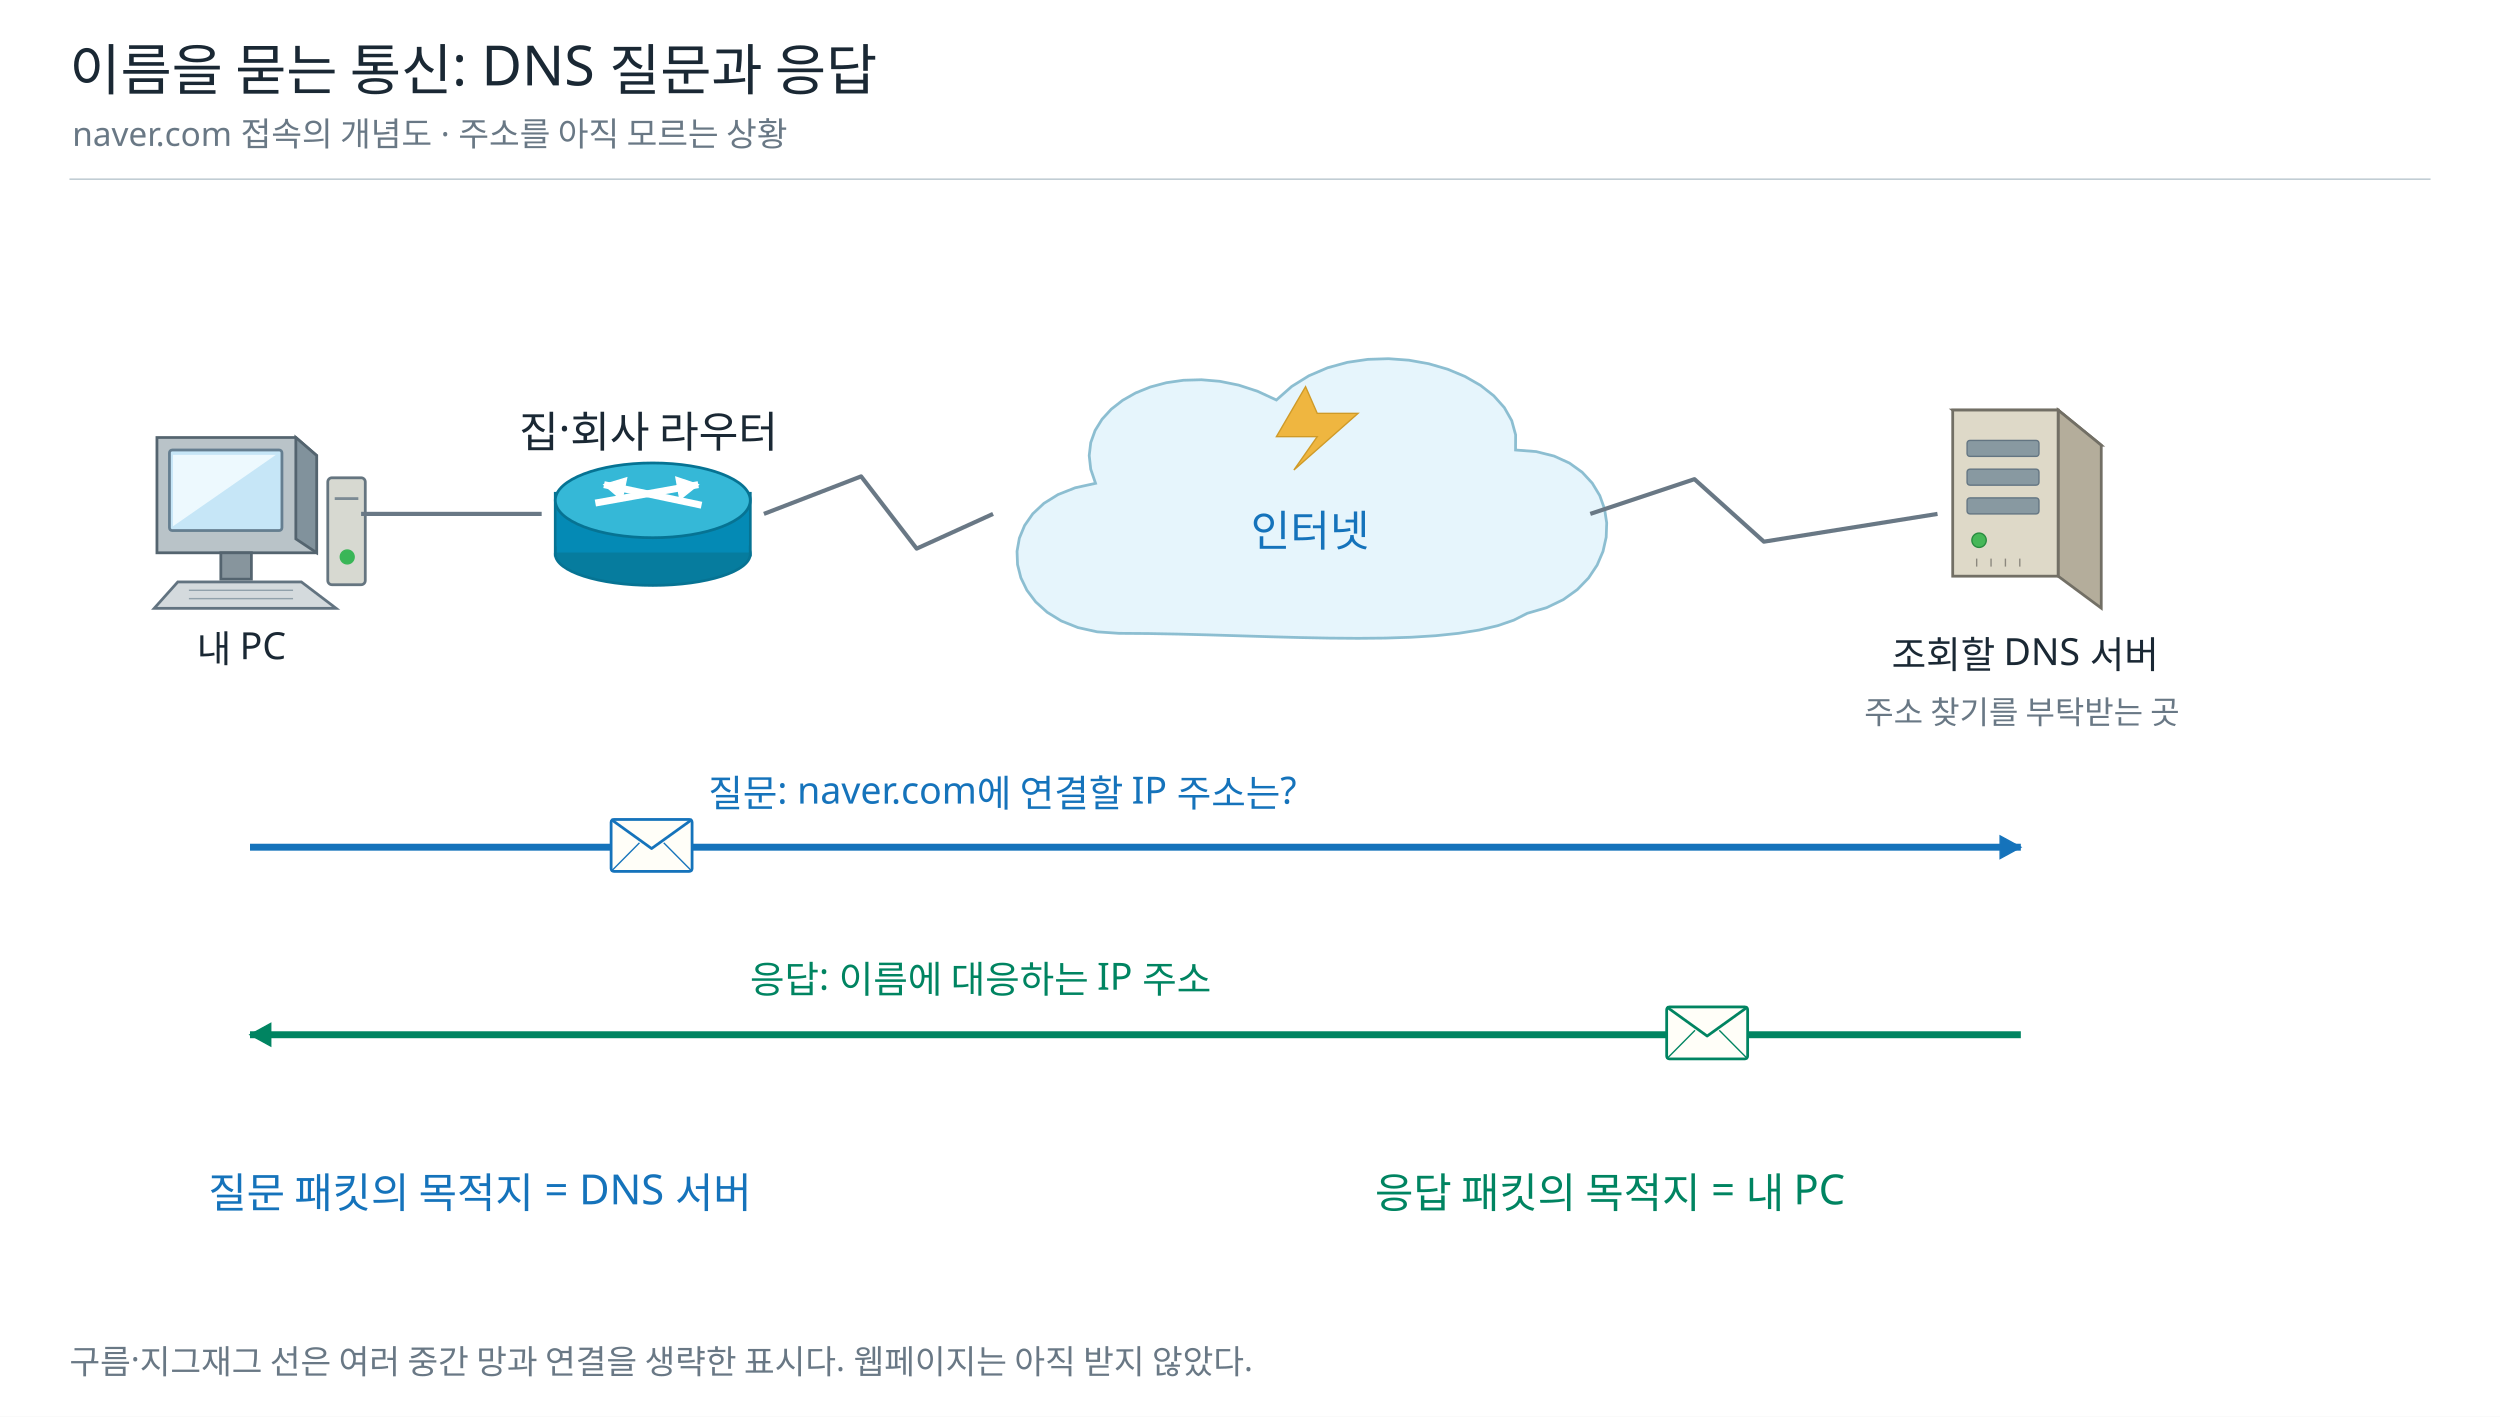
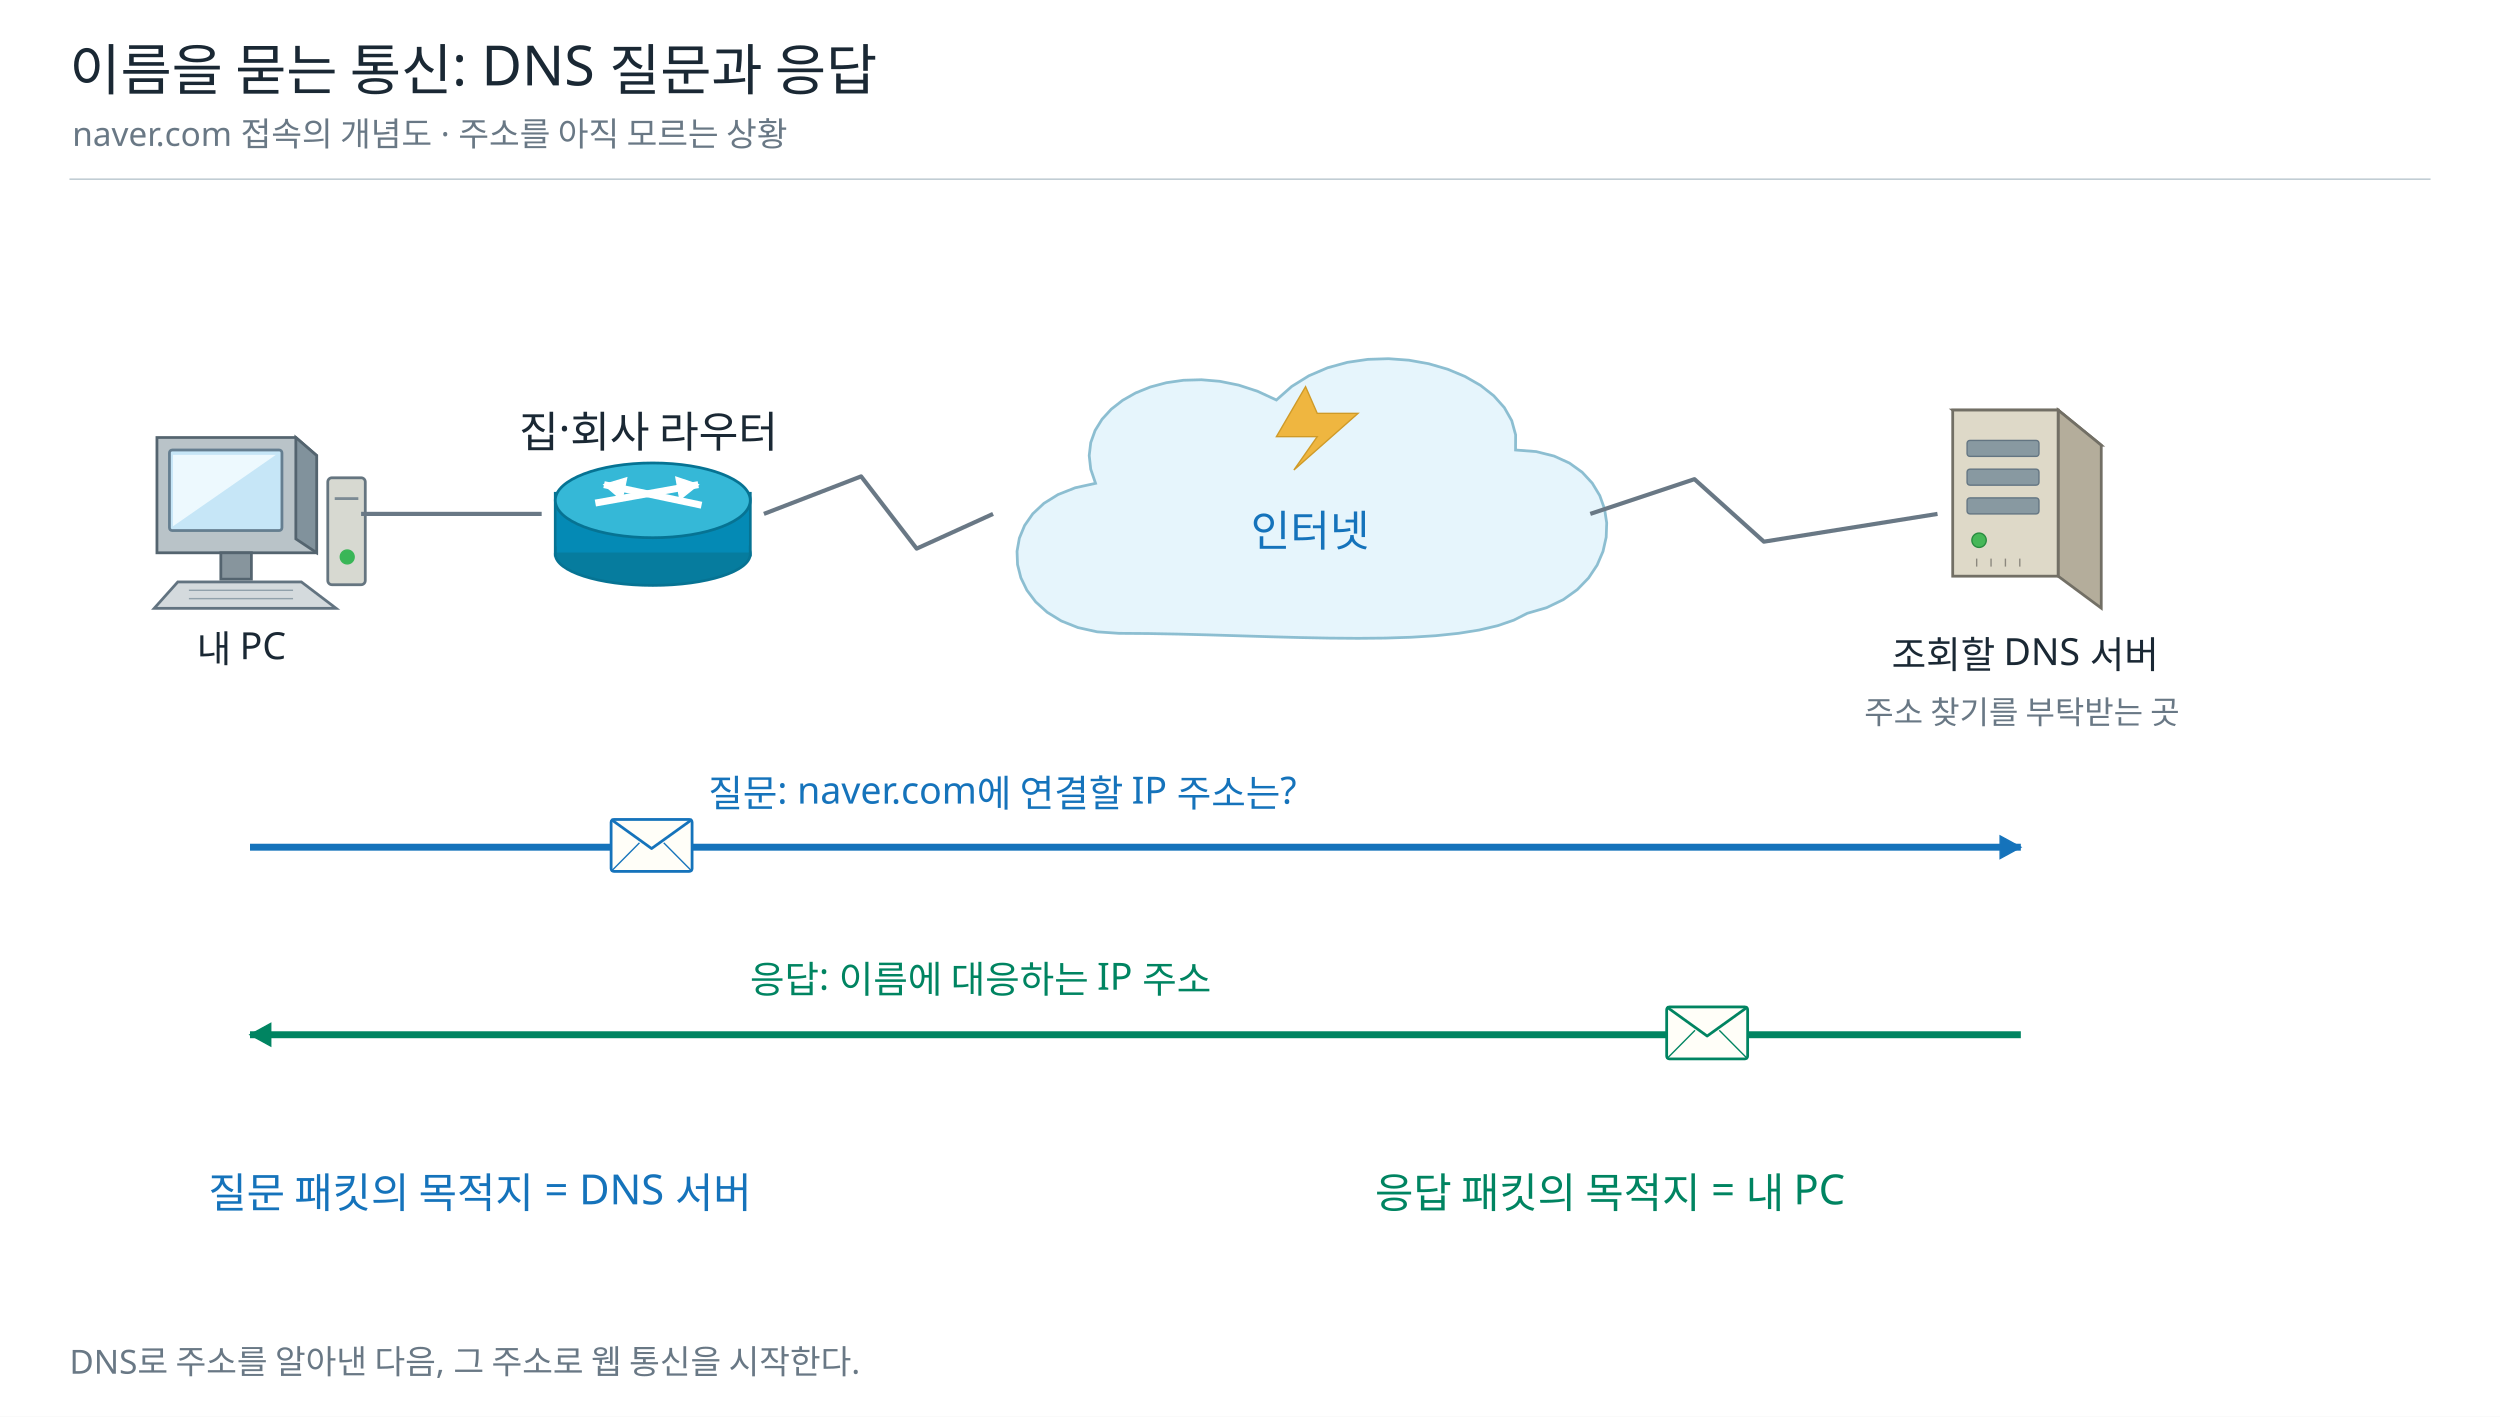
<svg xmlns="http://www.w3.org/2000/svg" width="1800" height="1020" viewBox="0 0 1800 1020">
  <rect width="100%" height="100%" fill="white" />
  <text x="50.00" y="64.80" font-family="NanumGothic, sans-serif" font-size="40" fill="#1a2834">이름을 묻는 통신: DNS 질문과 응답</text>
  <text x="52.00" y="105.08" font-family="NanumGothic, sans-serif" font-size="24" fill="#697885">naver.com 접속의 개념도 · 주소를 아직 모르는 상황</text>
  <polyline points="50,129 1750,129" fill="none" stroke="#b8c5cd" stroke-width="1" stroke-linejoin="round" />
  <polygon points="113.0,315.0 213.0,315.0 228.0,328.0 228.0,398.0 113.0,398.0" fill="#b9c3c8" stroke="#54646f" stroke-width="2" />
  <polygon points="213.0,315.0 228.0,328.0 228.0,398.0 213.0,388.0" fill="#81929c" stroke="#54646f" stroke-width="2" />
  <rect x="122.0" y="324.0" width="81.0" height="58.0" rx="2" fill="#c6e6f7" stroke="#657e90" stroke-width="2" />
  <polygon points="125.0,328.0 197.0,328.0 125.0,378.0" fill="#edf9fe" stroke="#edf9fe" stroke-width="1" />
  <rect x="159.0" y="398.0" width="22.0" height="19.0" rx="0" fill="#87959d" stroke="#54646f" stroke-width="2" />
  <polygon points="128.0,419.0 217.0,419.0 242.0,438.0 111.0,438.0" fill="#d4dadd" stroke="#627380" stroke-width="2" />
  <polyline points="136.0,425.0 211.0,425.0" fill="none" stroke="#91a1ab" stroke-width="1" stroke-linejoin="round" />
  <polyline points="136.0,431.0 211.0,431.0" fill="none" stroke="#91a1ab" stroke-width="1" stroke-linejoin="round" />
  <rect x="236.0" y="344.0" width="27.0" height="77.0" rx="3" fill="#d7d9d1" stroke="#657580" stroke-width="2" />
  <polyline points="241.0,359.0 258.0,359.0" fill="none" stroke="#7c8b94" stroke-width="2" stroke-linejoin="round" />
  <ellipse cx="250.0" cy="401.0" rx="5.0" ry="5.0" fill="#39b657" stroke="#39b657" stroke-width="1" />
  <text x="141.67" y="476.84" font-family="NanumGothic, sans-serif" font-size="27" fill="#1a2834">내 PC</text>
  <rect x="399.8" y="355.18" width="140.4" height="44.46" rx="0" fill="#048ab5" stroke="#067393" stroke-width="2" />
  <ellipse cx="470.0" cy="398.86" rx="70.2" ry="22.62" fill="#067c9e" stroke="#067393" stroke-width="2" />
  <rect x="401.36" y="357.52" width="137.28" height="39.78" rx="0" fill="#048ab5" stroke="#048ab5" stroke-width="1" />
  <ellipse cx="470.0" cy="360.25" rx="70.2" ry="26.91" fill="#35b8d7" stroke="#067393" stroke-width="2" />
  <polyline points="428.66,362.2 502.76,348.94" fill="none" stroke="white" stroke-width="5" stroke-linejoin="round" />
  <polygon points="502.76,348.94 489.51,359.591 486.639,343.545" fill="white" stroke="white" stroke-width="1" />
  <polyline points="505.1,363.76 434.9,348.94" fill="none" stroke="white" stroke-width="5" stroke-linejoin="round" />
  <polygon points="434.9,348.94 451.181,344.047 447.814,359.996" fill="white" stroke="white" stroke-width="1" />
  <text x="373.74" y="322.08" font-family="NanumGothic, sans-serif" font-size="31" fill="#1a2834">집·회사 라우터</text>
  <polygon points="805.6,456.0 789.954,454.919 776.11,451.852 764.099,447.062 753.953,440.812 745.702,433.368 739.376,424.992 735.007,415.948 732.625,406.5 732.261,396.911 733.946,387.445 737.71,378.366 743.584,369.938 751.6,362.423 761.787,356.086 774.177,351.19 788.8,348.0 788.8,348.0 785.325,337.808 784.231,327.998 785.339,318.674 788.472,309.938 793.45,301.89 800.096,294.633 808.23,288.269 817.675,282.9 828.252,278.628 839.782,275.555 852.088,273.782 864.991,273.413 878.311,274.547 891.872,277.289 905.495,281.739 919.0,288.0 919.0,288.0 930.024,278.253 942.42,270.548 955.886,264.792 970.122,260.887 984.825,258.741 999.694,258.258 1014.428,259.342 1028.725,261.9 1042.284,265.836 1054.803,271.055 1065.981,277.462 1075.516,284.962 1083.107,293.462 1088.452,302.864 1091.25,313.075 1091.2,324.0 1091.2,324.0 1106.014,325.136 1118.951,328.364 1130.006,333.413 1139.172,340.012 1146.443,347.892 1151.813,356.78 1155.276,366.406 1156.825,376.5 1156.455,386.791 1154.159,397.008 1149.931,406.88 1143.766,416.137 1135.656,424.509 1125.596,431.723 1113.579,437.511 1099.6,441.6 1099.6,441.6 1089.931,446.508 1078.354,450.487 1065.03,453.623 1050.119,456.0 1033.78,457.702 1016.174,458.812 997.461,459.417 977.8,459.6 957.352,459.445 936.276,459.038 914.732,458.461 892.881,457.8 870.883,457.139 848.896,456.562 827.082,456.155 805.6,456.0" fill="#e6f5fc" stroke="#8cbed1" stroke-width="2" />
  <text x="900.49" y="393.32" font-family="NanumGothic, sans-serif" font-size="31" fill="#1573bb">인터넷</text>
  <polygon points="940.0,278.4 919.0,314.4 948.4,314.4 931.6,338.4 977.8,297.6 948.4,297.6" fill="#efb640" stroke="#cf9a27" stroke-width="1" />
  <polygon points="1405.95,295.25 1481.85,295.25 1512.9,320.55 1437.0,320.55" fill="#f3efe1" stroke="#726f65" stroke-width="2" />
  <polygon points="1481.85,295.25 1512.9,320.55 1512.9,437.85 1481.85,414.85" fill="#b4ad9b" stroke="#726f65" stroke-width="2" />
  <polygon points="1405.95,295.25 1481.85,295.25 1481.85,414.85 1405.95,414.85" fill="#ded9c8" stroke="#726f65" stroke-width="2" />
  <rect x="1416.3" y="317.1" width="51.75" height="11.5" rx="2" fill="#8899a1" stroke="#637582" stroke-width="1" />
  <rect x="1416.3" y="337.8" width="51.75" height="11.5" rx="2" fill="#8899a1" stroke="#637582" stroke-width="1" />
  <rect x="1416.3" y="358.5" width="51.75" height="11.5" rx="2" fill="#8899a1" stroke="#637582" stroke-width="1" />
  <ellipse cx="1424.925" cy="388.975" rx="5.175" ry="5.175" fill="#46b758" stroke="#278c3f" stroke-width="1" />
  <polyline points="1423.2,402.2 1423.2,407.95" fill="none" stroke="#8c887e" stroke-width="1" stroke-linejoin="round" />
  <polyline points="1433.55,402.2 1433.55,407.95" fill="none" stroke="#8c887e" stroke-width="1" stroke-linejoin="round" />
  <polyline points="1443.9,402.2 1443.9,407.95" fill="none" stroke="#8c887e" stroke-width="1" stroke-linejoin="round" />
  <polyline points="1454.25,402.2 1454.25,407.95" fill="none" stroke="#8c887e" stroke-width="1" stroke-linejoin="round" />
  <text x="1361.99" y="481.09" font-family="NanumGothic, sans-serif" font-size="27" fill="#1a2834">조회할 DNS 서버</text>
  <text x="1342.26" y="521.11" font-family="NanumGothic, sans-serif" font-size="23" fill="#697885">주소 찾기를 부탁받는 곳</text>
  <polyline points="260,370 390,370" fill="none" stroke="#697885" stroke-width="3" stroke-linejoin="round" />
  <polyline points="550,370 620,343 660,395 715,370" fill="none" stroke="#697885" stroke-width="3" stroke-linejoin="round" />
  <polyline points="1145,370 1220,345 1270,390 1395,370" fill="none" stroke="#697885" stroke-width="3" stroke-linejoin="round" />
  <polyline points="180,610 1455,610" fill="none" stroke="#1573bb" stroke-width="5" stroke-linejoin="round" />
  <polygon points="1455,610 1440.081,618.15 1440.081,601.85" fill="#1573bb" stroke="#1573bb" stroke-width="1" />
  <rect x="505" y="553" width="444.5" height="37" rx="2" fill="white" stroke="white" stroke-width="1" />
  <text x="510.00" y="580.84" font-family="NanumGothic, sans-serif" font-size="27" fill="#1573bb">질문: naver.com에 연결할 IP 주소는?</text>
  <rect x="440" y="590" width="58.3" height="37.4" rx="2" fill="#fffef8" stroke="#1573bb" stroke-width="2" />
  <polyline points="440,590 469.15,610.944 498.3,590" fill="none" stroke="#1573bb" stroke-width="2" stroke-linejoin="round" />
  <polyline points="440,627.4 460.405,606.83" fill="none" stroke="#1573bb" stroke-width="1" stroke-linejoin="round" />
  <polyline points="498.3,627.4 477.895,606.83" fill="none" stroke="#1573bb" stroke-width="1" stroke-linejoin="round" />
  <polyline points="1455,745 180,745" fill="none" stroke="#008461" stroke-width="5" stroke-linejoin="round" />
  <polygon points="180,745 194.919,736.85 194.919,753.15" fill="#008461" stroke="#008461" stroke-width="1" />
  <rect x="535" y="687" width="349.75" height="37" rx="2" fill="white" stroke="white" stroke-width="1" />
  <text x="540.00" y="714.84" font-family="NanumGothic, sans-serif" font-size="27" fill="#008461">응답: 이름에 대응하는 IP 주소</text>
  <rect x="1200" y="725" width="58.3" height="37.4" rx="2" fill="#fffef8" stroke="#008461" stroke-width="2" />
  <polyline points="1200,725 1229.15,745.944 1258.3,725" fill="none" stroke="#008461" stroke-width="2" stroke-linejoin="round" />
  <polyline points="1200,762.4 1220.405,741.83" fill="none" stroke="#008461" stroke-width="1" stroke-linejoin="round" />
  <polyline points="1258.3,762.4 1237.895,741.83" fill="none" stroke="#008461" stroke-width="1" stroke-linejoin="round" />
  <text x="150.00" y="869.60" font-family="NanumGothic, sans-serif" font-size="30" fill="#1573bb">질문 패킷의 목적지 = DNS 서버</text>
  <text x="990.00" y="869.60" font-family="NanumGothic, sans-serif" font-size="30" fill="#008461">응답 패킷의 목적지 = 내 PC</text>
-   <text x="50.00" y="989.08" font-family="NanumGothic, sans-serif" font-size="24" fill="#697885">구름·지그재그 선은 여러 중간 망과 연결을 생략한 표시다. 웹페이지는 아직 받지 않았다.</text>
+   <text x="50.00" y="989.08" font-family="NanumGothic, sans-serif" font-size="24" fill="#697885">DNS로 주소를 알아낸 다음, 그 주소로 웹 통신을 시작한다.</text>
</svg>
